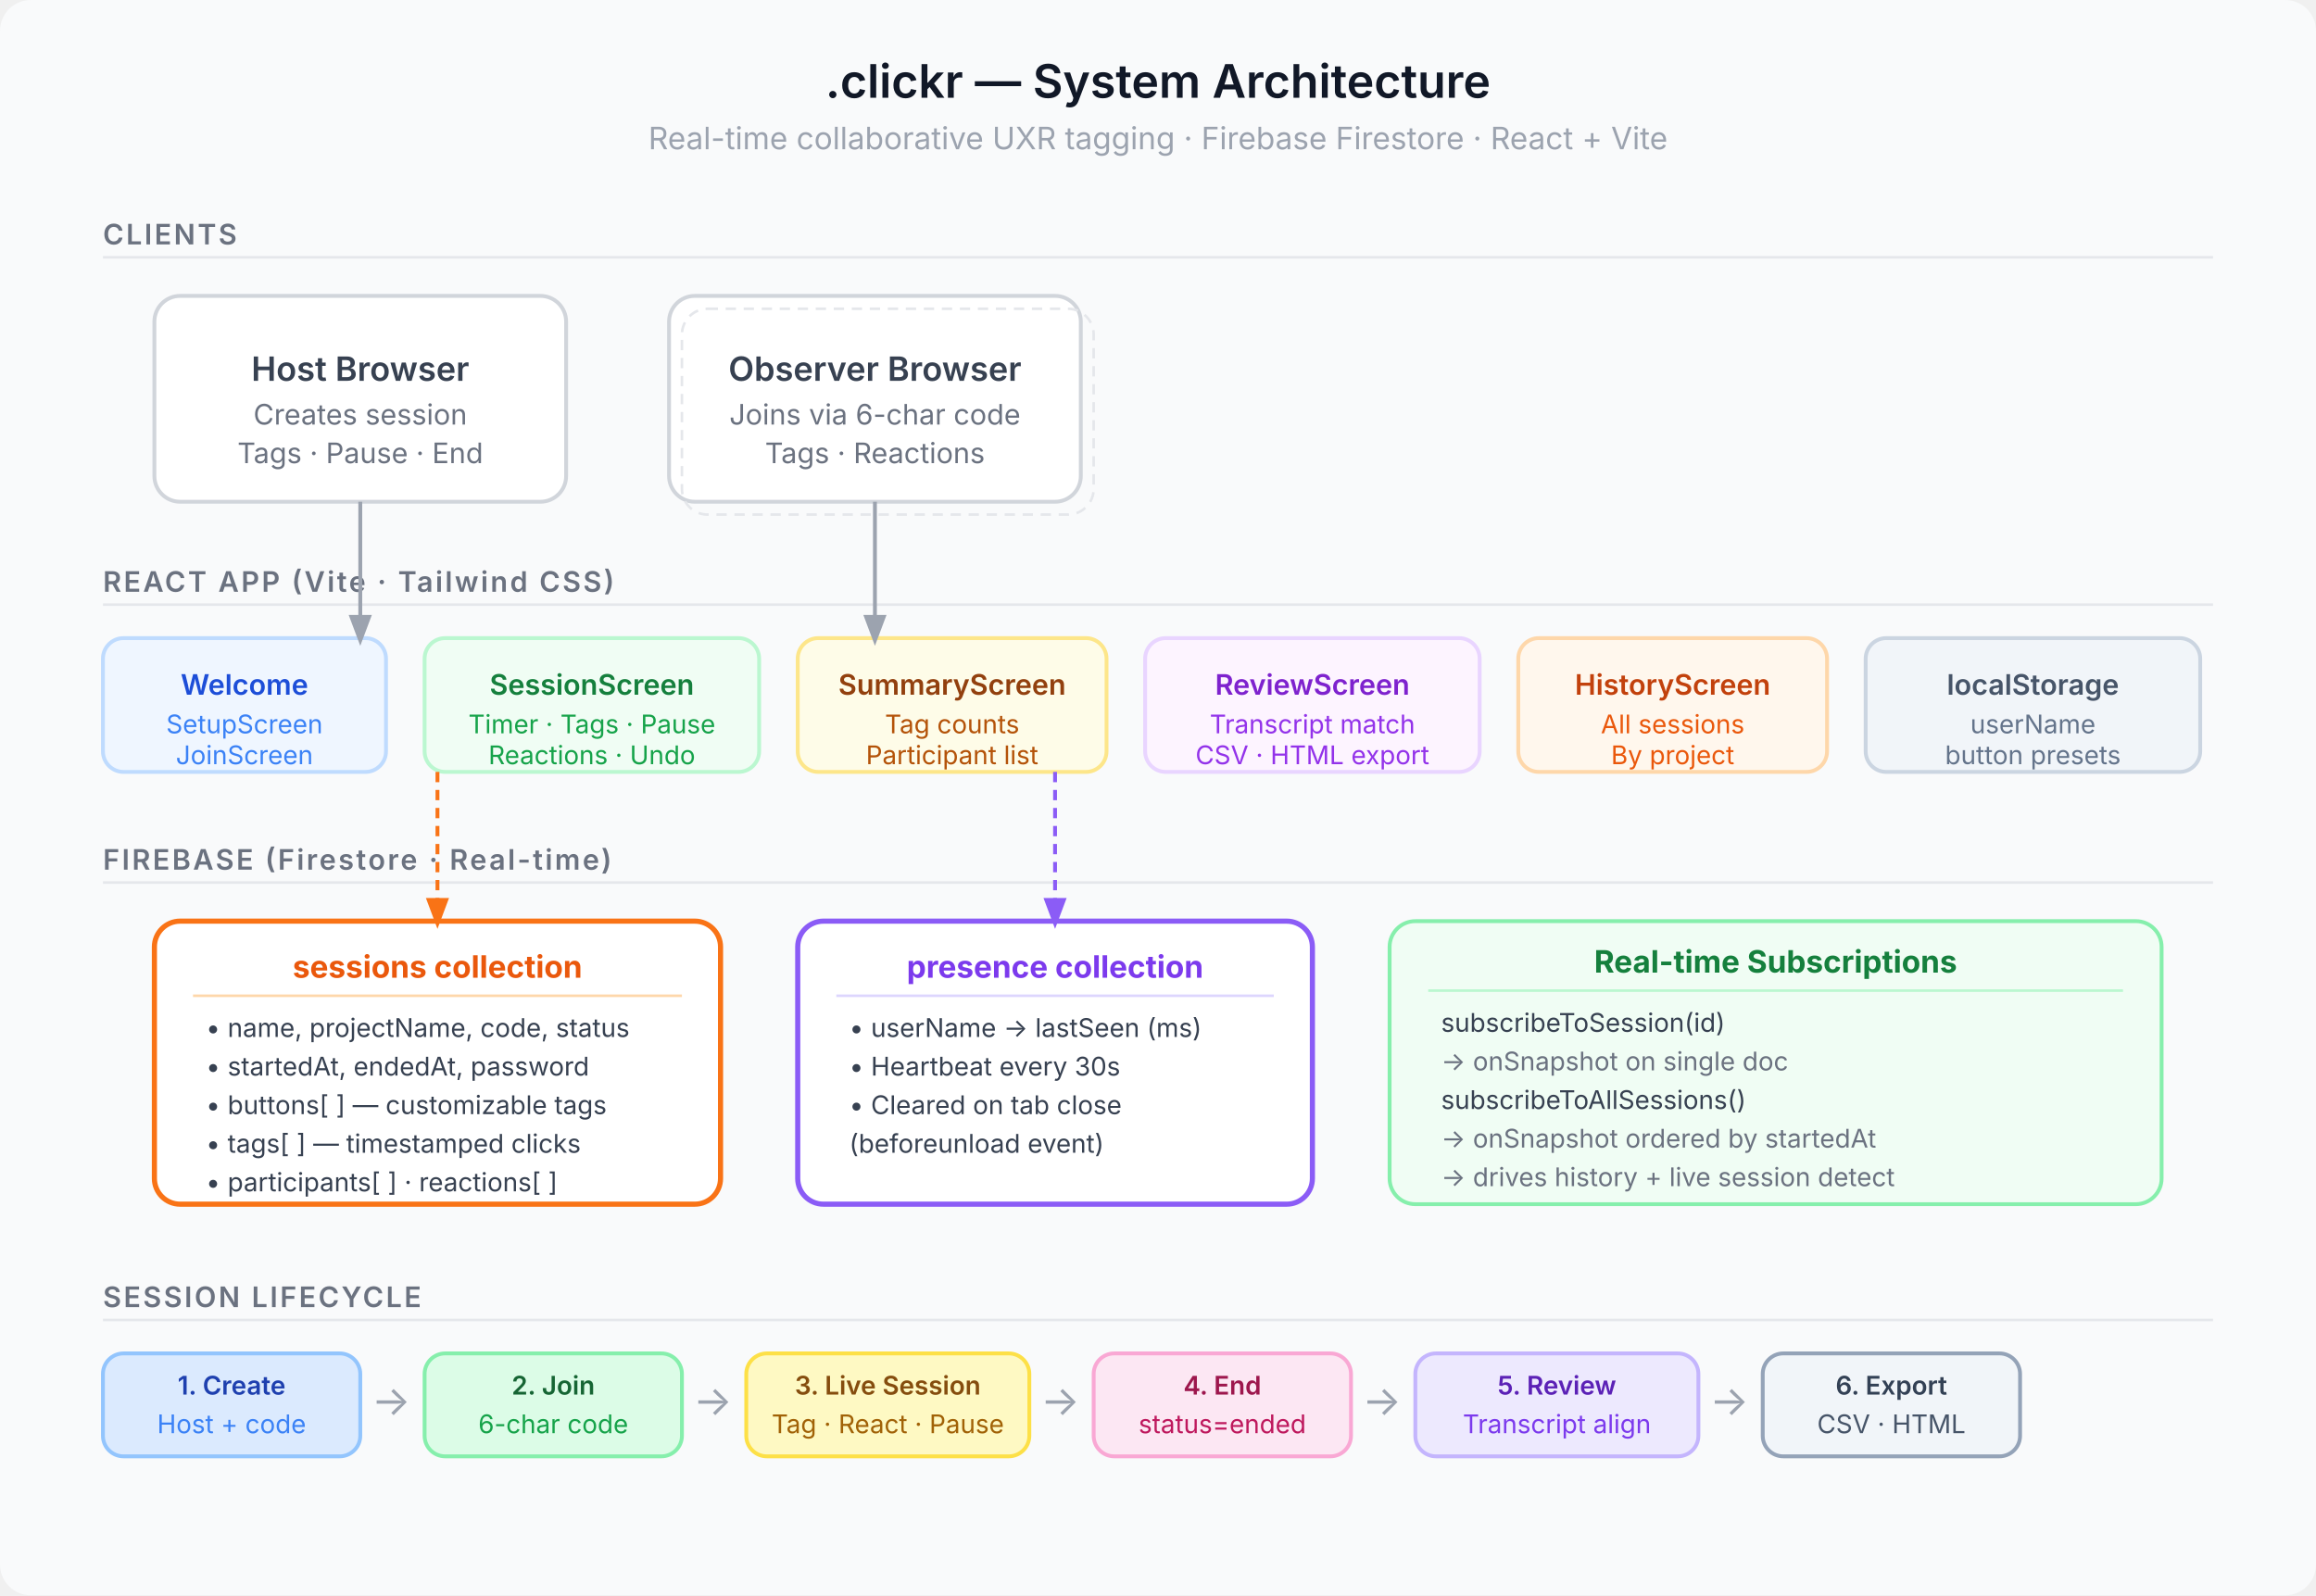
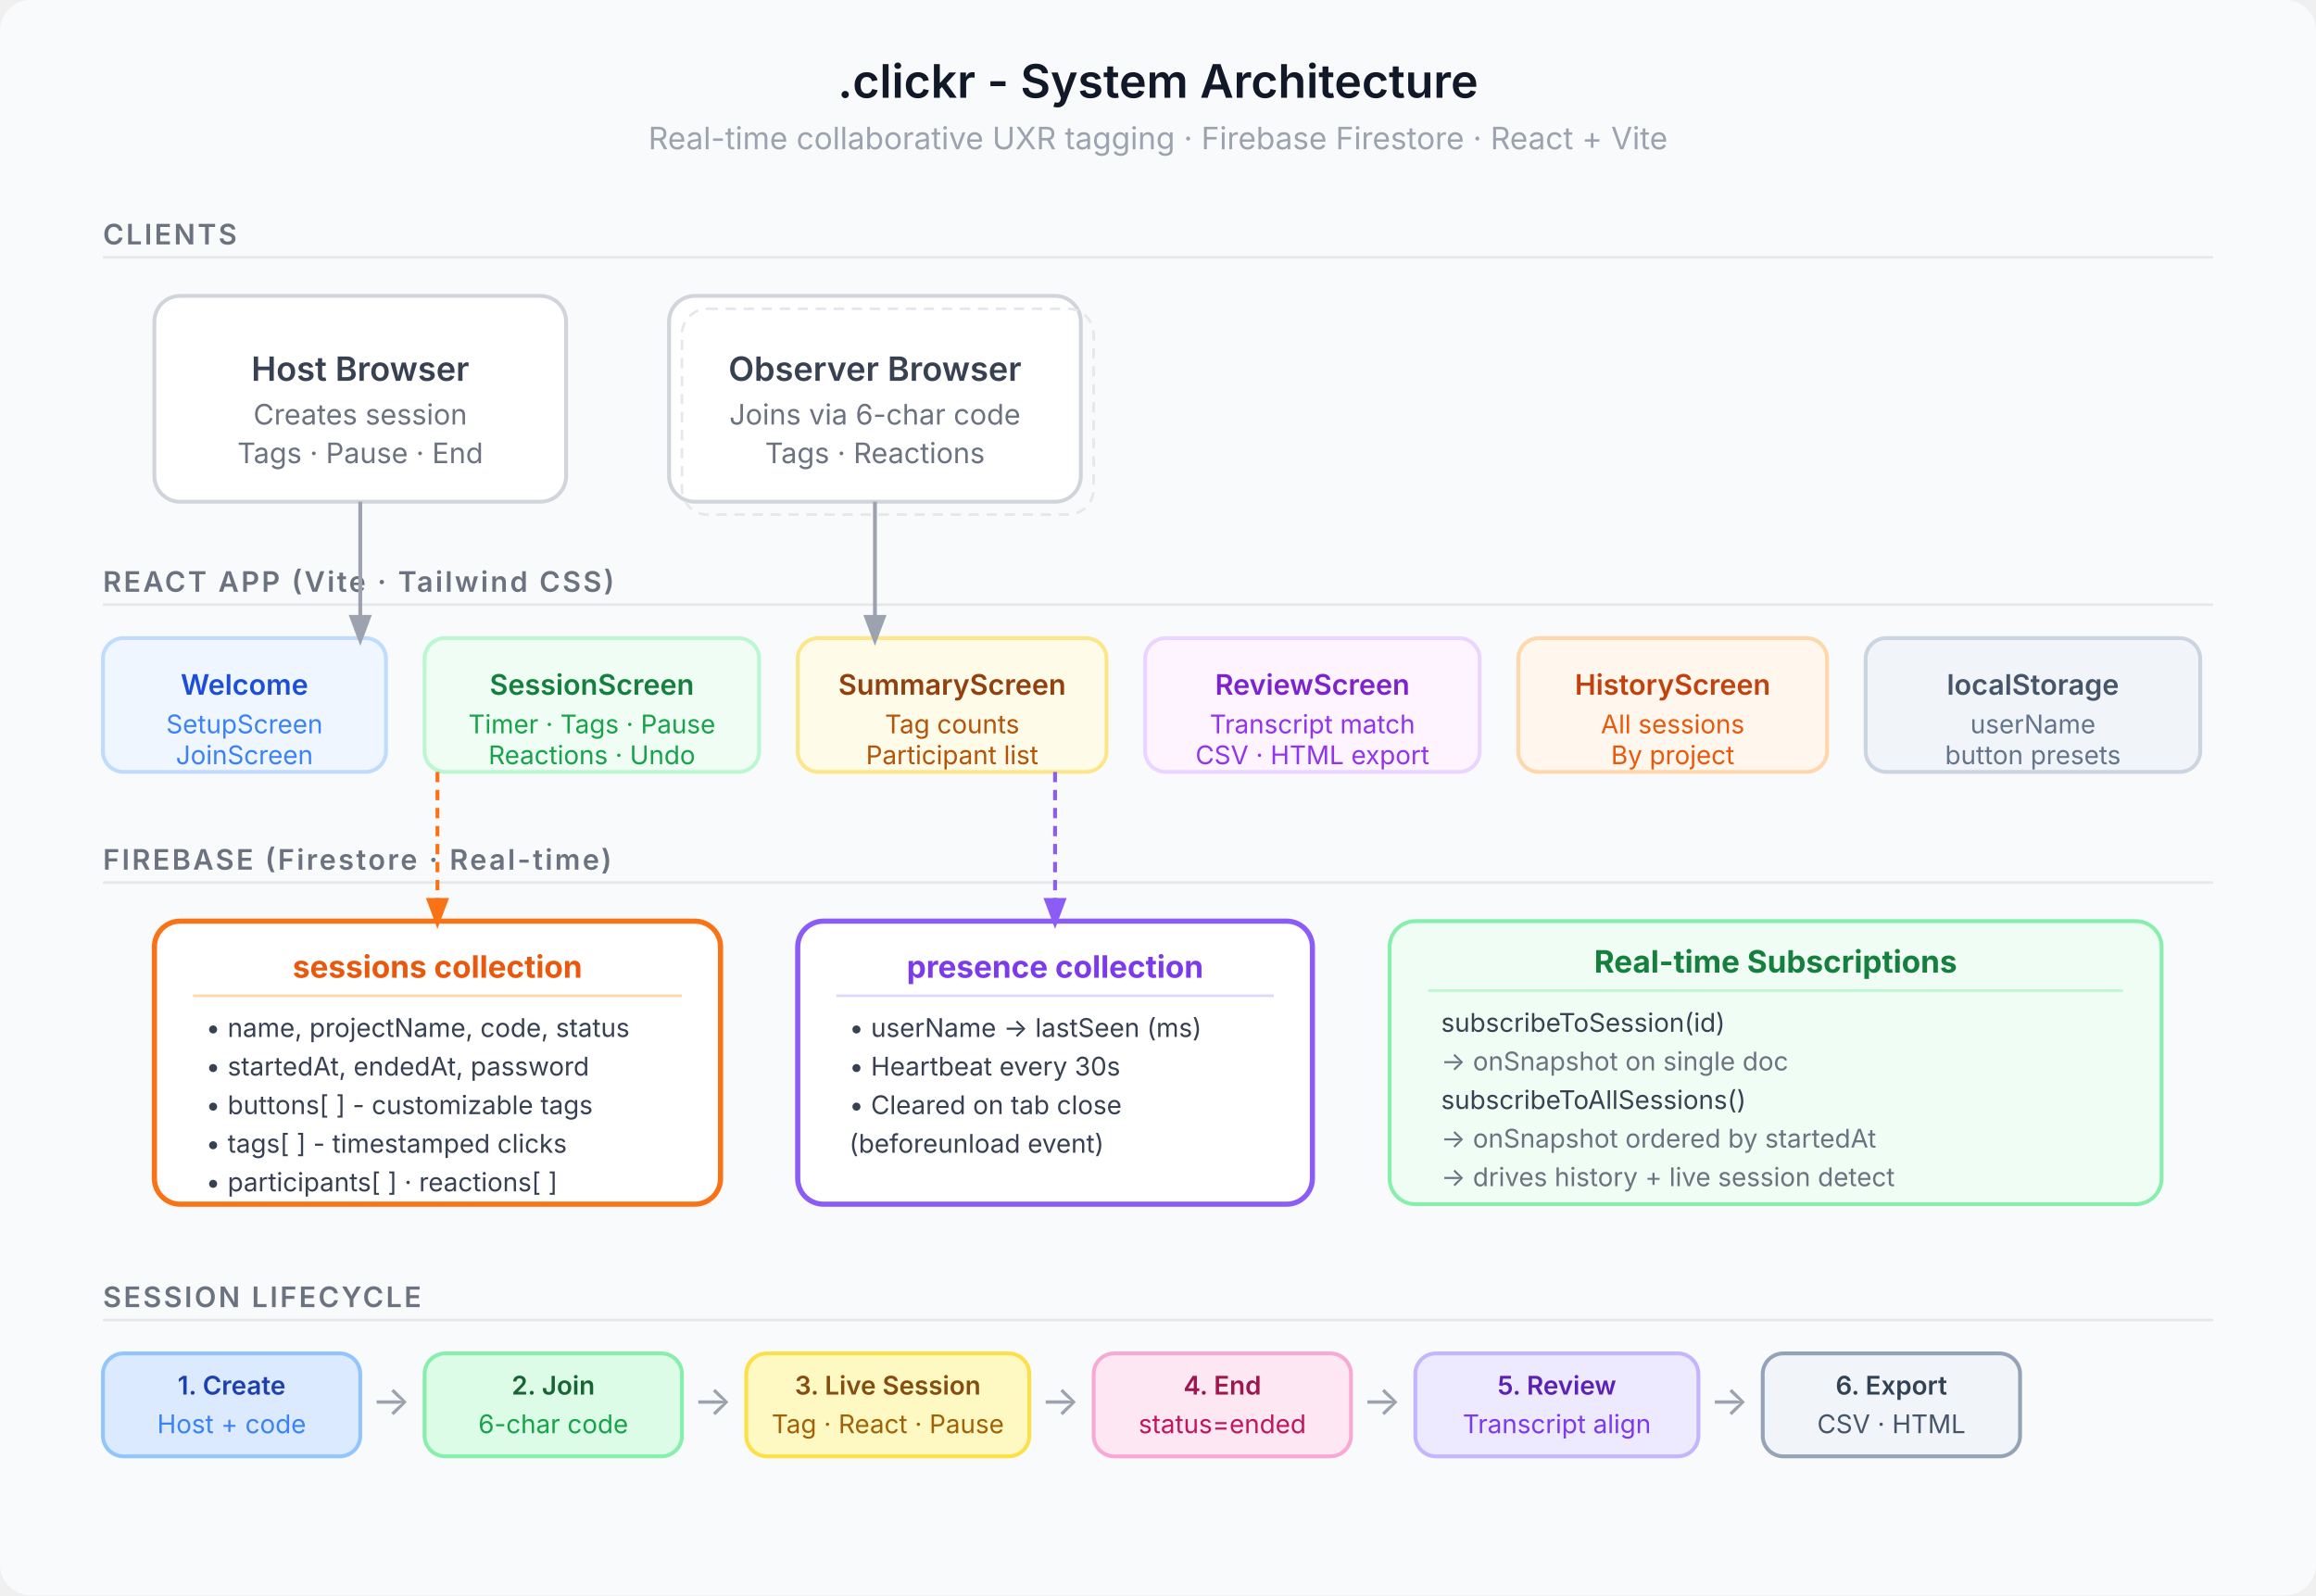
<svg xmlns="http://www.w3.org/2000/svg" viewBox="0 0 900 620" font-family="system-ui, -apple-system, sans-serif">
  <rect width="900" height="620" fill="#f9fafb" rx="12" />
-   <text x="450" y="38" text-anchor="middle" font-size="18" font-weight="600" fill="#111827">.clickr — System Architecture</text>
+   <text x="450" y="38" text-anchor="middle" font-size="18" font-weight="600" fill="#111827">.clickr - System Architecture</text>
  <text x="450" y="58" text-anchor="middle" font-size="12" fill="#9ca3af">Real-time collaborative UXR tagging · Firebase Firestore · React + Vite</text>
  <text x="40" y="95" font-size="11" font-weight="600" fill="#6b7280" letter-spacing="0.08em">CLIENTS</text>
  <line x1="40" y1="100" x2="860" y2="100" stroke="#e5e7eb" stroke-width="1" />
  <rect x="60" y="115" width="160" height="80" rx="10" fill="#fff" stroke="#d1d5db" stroke-width="1.5" />
  <text x="140" y="148" text-anchor="middle" font-size="13" font-weight="600" fill="#374151">Host Browser</text>
  <text x="140" y="165" text-anchor="middle" font-size="11" fill="#6b7280">Creates session</text>
  <text x="140" y="180" text-anchor="middle" font-size="11" fill="#6b7280">Tags · Pause · End</text>
  <rect x="260" y="115" width="160" height="80" rx="10" fill="#fff" stroke="#d1d5db" stroke-width="1.5" />
  <text x="340" y="148" text-anchor="middle" font-size="13" font-weight="600" fill="#374151">Observer Browser</text>
  <text x="340" y="165" text-anchor="middle" font-size="11" fill="#6b7280">Joins via 6-char code</text>
  <text x="340" y="180" text-anchor="middle" font-size="11" fill="#6b7280">Tags · Reactions</text>
  <rect x="265" y="120" width="160" height="80" rx="10" fill="none" stroke="#e5e7eb" stroke-width="1" stroke-dasharray="4,3" />
  <text x="40" y="230" font-size="11" font-weight="600" fill="#6b7280" letter-spacing="0.08em">REACT APP  (Vite · Tailwind CSS)</text>
  <line x1="40" y1="235" x2="860" y2="235" stroke="#e5e7eb" stroke-width="1" />
  <rect x="40" y="248" width="110" height="52" rx="8" fill="#eff6ff" stroke="#bfdbfe" stroke-width="1.5" />
  <text x="95" y="270" text-anchor="middle" font-size="11" font-weight="600" fill="#1d4ed8">Welcome</text>
  <text x="95" y="285" text-anchor="middle" font-size="10" fill="#3b82f6">SetupScreen</text>
  <text x="95" y="297" text-anchor="middle" font-size="10" fill="#3b82f6">JoinScreen</text>
  <rect x="165" y="248" width="130" height="52" rx="8" fill="#f0fdf4" stroke="#bbf7d0" stroke-width="1.5" />
  <text x="230" y="270" text-anchor="middle" font-size="11" font-weight="600" fill="#15803d">SessionScreen</text>
  <text x="230" y="285" text-anchor="middle" font-size="10" fill="#16a34a">Timer · Tags · Pause</text>
  <text x="230" y="297" text-anchor="middle" font-size="10" fill="#16a34a">Reactions · Undo</text>
  <rect x="310" y="248" width="120" height="52" rx="8" fill="#fefce8" stroke="#fde68a" stroke-width="1.5" />
  <text x="370" y="270" text-anchor="middle" font-size="11" font-weight="600" fill="#92400e">SummaryScreen</text>
  <text x="370" y="285" text-anchor="middle" font-size="10" fill="#b45309">Tag counts</text>
  <text x="370" y="297" text-anchor="middle" font-size="10" fill="#b45309">Participant list</text>
  <rect x="445" y="248" width="130" height="52" rx="8" fill="#fdf4ff" stroke="#e9d5ff" stroke-width="1.5" />
  <text x="510" y="270" text-anchor="middle" font-size="11" font-weight="600" fill="#7e22ce">ReviewScreen</text>
  <text x="510" y="285" text-anchor="middle" font-size="10" fill="#9333ea">Transcript match</text>
  <text x="510" y="297" text-anchor="middle" font-size="10" fill="#9333ea">CSV · HTML export</text>
  <rect x="590" y="248" width="120" height="52" rx="8" fill="#fff7ed" stroke="#fed7aa" stroke-width="1.5" />
  <text x="650" y="270" text-anchor="middle" font-size="11" font-weight="600" fill="#c2410c">HistoryScreen</text>
  <text x="650" y="285" text-anchor="middle" font-size="10" fill="#ea580c">All sessions</text>
  <text x="650" y="297" text-anchor="middle" font-size="10" fill="#ea580c">By project</text>
  <rect x="725" y="248" width="130" height="52" rx="8" fill="#f1f5f9" stroke="#cbd5e1" stroke-width="1.5" />
  <text x="790" y="270" text-anchor="middle" font-size="11" font-weight="600" fill="#475569">localStorage</text>
  <text x="790" y="285" text-anchor="middle" font-size="10" fill="#64748b">userName</text>
  <text x="790" y="297" text-anchor="middle" font-size="10" fill="#64748b">button presets</text>
  <text x="40" y="338" font-size="11" font-weight="600" fill="#6b7280" letter-spacing="0.08em">FIREBASE  (Firestore · Real-time)</text>
  <line x1="40" y1="343" x2="860" y2="343" stroke="#e5e7eb" stroke-width="1" />
  <rect x="60" y="358" width="220" height="110" rx="10" fill="#fff" stroke="#f97316" stroke-width="2" />
  <text x="170" y="380" text-anchor="middle" font-size="12" font-weight="700" fill="#ea580c">sessions collection</text>
  <line x1="75" y1="387" x2="265" y2="387" stroke="#fed7aa" stroke-width="1" />
  <text x="80" y="403" font-size="10" fill="#374151">• name, projectName, code, status</text>
  <text x="80" y="418" font-size="10" fill="#374151">• startedAt, endedAt, password</text>
-   <text x="80" y="433" font-size="10" fill="#374151">• buttons[ ] — customizable tags</text>
-   <text x="80" y="448" font-size="10" fill="#374151">• tags[ ] — timestamped clicks</text>
+   <text x="80" y="433" font-size="10" fill="#374151">• buttons[ ] - customizable tags</text>
+   <text x="80" y="448" font-size="10" fill="#374151">• tags[ ] - timestamped clicks</text>
  <text x="80" y="463" font-size="10" fill="#374151">• participants[ ] · reactions[ ]</text>
  <rect x="310" y="358" width="200" height="110" rx="10" fill="#fff" stroke="#8b5cf6" stroke-width="2" />
  <text x="410" y="380" text-anchor="middle" font-size="12" font-weight="700" fill="#7c3aed">presence collection</text>
  <line x1="325" y1="387" x2="495" y2="387" stroke="#ddd6fe" stroke-width="1" />
  <text x="330" y="403" font-size="10" fill="#374151">• userName → lastSeen (ms)</text>
  <text x="330" y="418" font-size="10" fill="#374151">• Heartbeat every 30s</text>
  <text x="330" y="433" font-size="10" fill="#374151">• Cleared on tab close</text>
  <text x="330" y="448" font-size="10" fill="#374151">  (beforeunload event)</text>
  <rect x="540" y="358" width="300" height="110" rx="10" fill="#f0fdf4" stroke="#86efac" stroke-width="1.5" />
  <text x="690" y="378" text-anchor="middle" font-size="12" font-weight="700" fill="#15803d">Real-time Subscriptions</text>
  <line x1="555" y1="385" x2="825" y2="385" stroke="#bbf7d0" stroke-width="1" />
  <text x="560" y="401" font-size="10" fill="#374151">subscribeToSession(id)</text>
  <text x="560" y="416" font-size="10" fill="#6b7280">  → onSnapshot on single doc</text>
  <text x="560" y="431" font-size="10" fill="#374151">subscribeToAllSessions()</text>
  <text x="560" y="446" font-size="10" fill="#6b7280">  → onSnapshot ordered by startedAt</text>
  <text x="560" y="461" font-size="10" fill="#6b7280">  → drives history + live session detect</text>
  <text x="40" y="508" font-size="11" font-weight="600" fill="#6b7280" letter-spacing="0.08em">SESSION LIFECYCLE</text>
  <line x1="40" y1="513" x2="860" y2="513" stroke="#e5e7eb" stroke-width="1" />
  <rect x="40" y="526" width="100" height="40" rx="8" fill="#dbeafe" stroke="#93c5fd" stroke-width="1.5" />
  <text x="90" y="542" text-anchor="middle" font-size="10" font-weight="600" fill="#1e40af">1. Create</text>
  <text x="90" y="557" text-anchor="middle" font-size="10" fill="#3b82f6">Host + code</text>
  <text x="152" y="550" text-anchor="middle" font-size="16" fill="#9ca3af">→</text>
  <rect x="165" y="526" width="100" height="40" rx="8" fill="#dcfce7" stroke="#86efac" stroke-width="1.5" />
  <text x="215" y="542" text-anchor="middle" font-size="10" font-weight="600" fill="#166534">2. Join</text>
  <text x="215" y="557" text-anchor="middle" font-size="10" fill="#16a34a">6-char code</text>
  <text x="277" y="550" text-anchor="middle" font-size="16" fill="#9ca3af">→</text>
  <rect x="290" y="526" width="110" height="40" rx="8" fill="#fef9c3" stroke="#fde047" stroke-width="1.5" />
  <text x="345" y="542" text-anchor="middle" font-size="10" font-weight="600" fill="#854d0e">3. Live Session</text>
  <text x="345" y="557" text-anchor="middle" font-size="10" fill="#a16207">Tag · React · Pause</text>
  <text x="412" y="550" text-anchor="middle" font-size="16" fill="#9ca3af">→</text>
  <rect x="425" y="526" width="100" height="40" rx="8" fill="#fce7f3" stroke="#f9a8d4" stroke-width="1.5" />
  <text x="475" y="542" text-anchor="middle" font-size="10" font-weight="600" fill="#9d174d">4. End</text>
  <text x="475" y="557" text-anchor="middle" font-size="10" fill="#be185d">status=ended</text>
  <text x="537" y="550" text-anchor="middle" font-size="16" fill="#9ca3af">→</text>
  <rect x="550" y="526" width="110" height="40" rx="8" fill="#ede9fe" stroke="#c4b5fd" stroke-width="1.5" />
  <text x="605" y="542" text-anchor="middle" font-size="10" font-weight="600" fill="#5b21b6">5. Review</text>
  <text x="605" y="557" text-anchor="middle" font-size="10" fill="#7c3aed">Transcript align</text>
  <text x="672" y="550" text-anchor="middle" font-size="16" fill="#9ca3af">→</text>
  <rect x="685" y="526" width="100" height="40" rx="8" fill="#f1f5f9" stroke="#94a3b8" stroke-width="1.5" />
  <text x="735" y="542" text-anchor="middle" font-size="10" font-weight="600" fill="#334155">6. Export</text>
  <text x="735" y="557" text-anchor="middle" font-size="10" fill="#475569">CSV · HTML</text>
  <line x1="140" y1="195" x2="140" y2="248" stroke="#9ca3af" stroke-width="1.5" marker-end="url(#arrow)" />
  <line x1="340" y1="195" x2="340" y2="248" stroke="#9ca3af" stroke-width="1.5" marker-end="url(#arrow)" />
  <line x1="170" y1="300" x2="170" y2="358" stroke="#f97316" stroke-width="1.5" stroke-dasharray="4,3" marker-end="url(#arrowOrange)" />
  <line x1="410" y1="300" x2="410" y2="358" stroke="#8b5cf6" stroke-width="1.5" stroke-dasharray="4,3" marker-end="url(#arrowPurple)" />
  <defs>
    <marker id="arrow" markerWidth="8" markerHeight="8" refX="6" refY="3" orient="auto">
      <path d="M0,0 L0,6 L8,3 z" fill="#9ca3af" />
    </marker>
    <marker id="arrowOrange" markerWidth="8" markerHeight="8" refX="6" refY="3" orient="auto">
      <path d="M0,0 L0,6 L8,3 z" fill="#f97316" />
    </marker>
    <marker id="arrowPurple" markerWidth="8" markerHeight="8" refX="6" refY="3" orient="auto">
      <path d="M0,0 L0,6 L8,3 z" fill="#8b5cf6" />
    </marker>
  </defs>
</svg>
